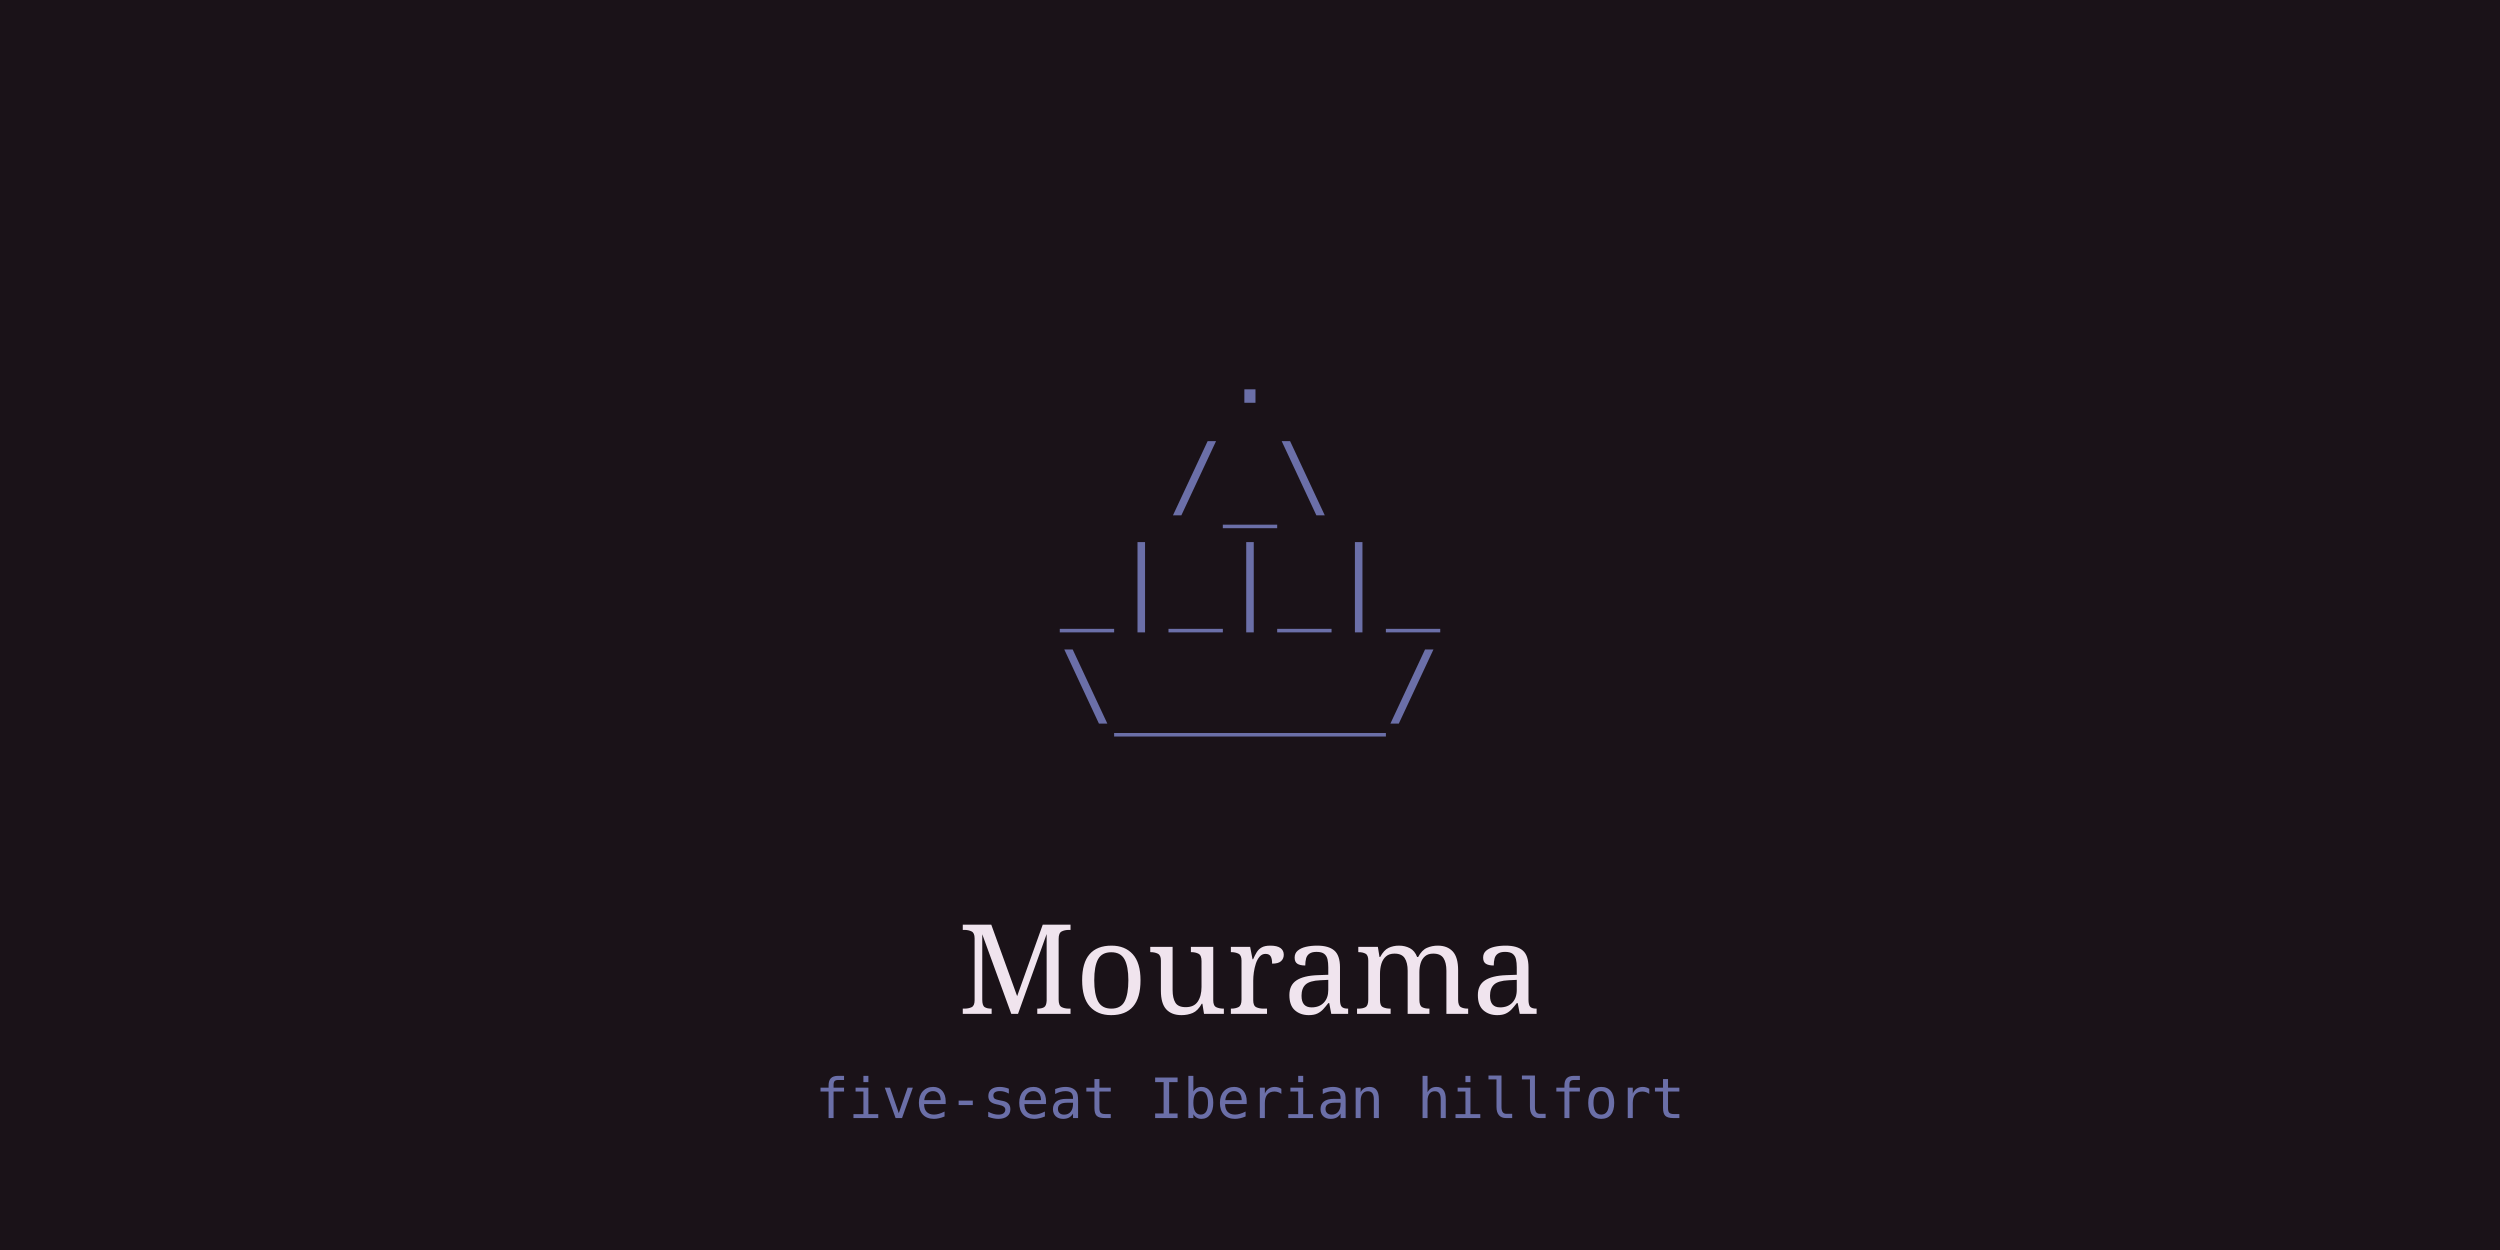
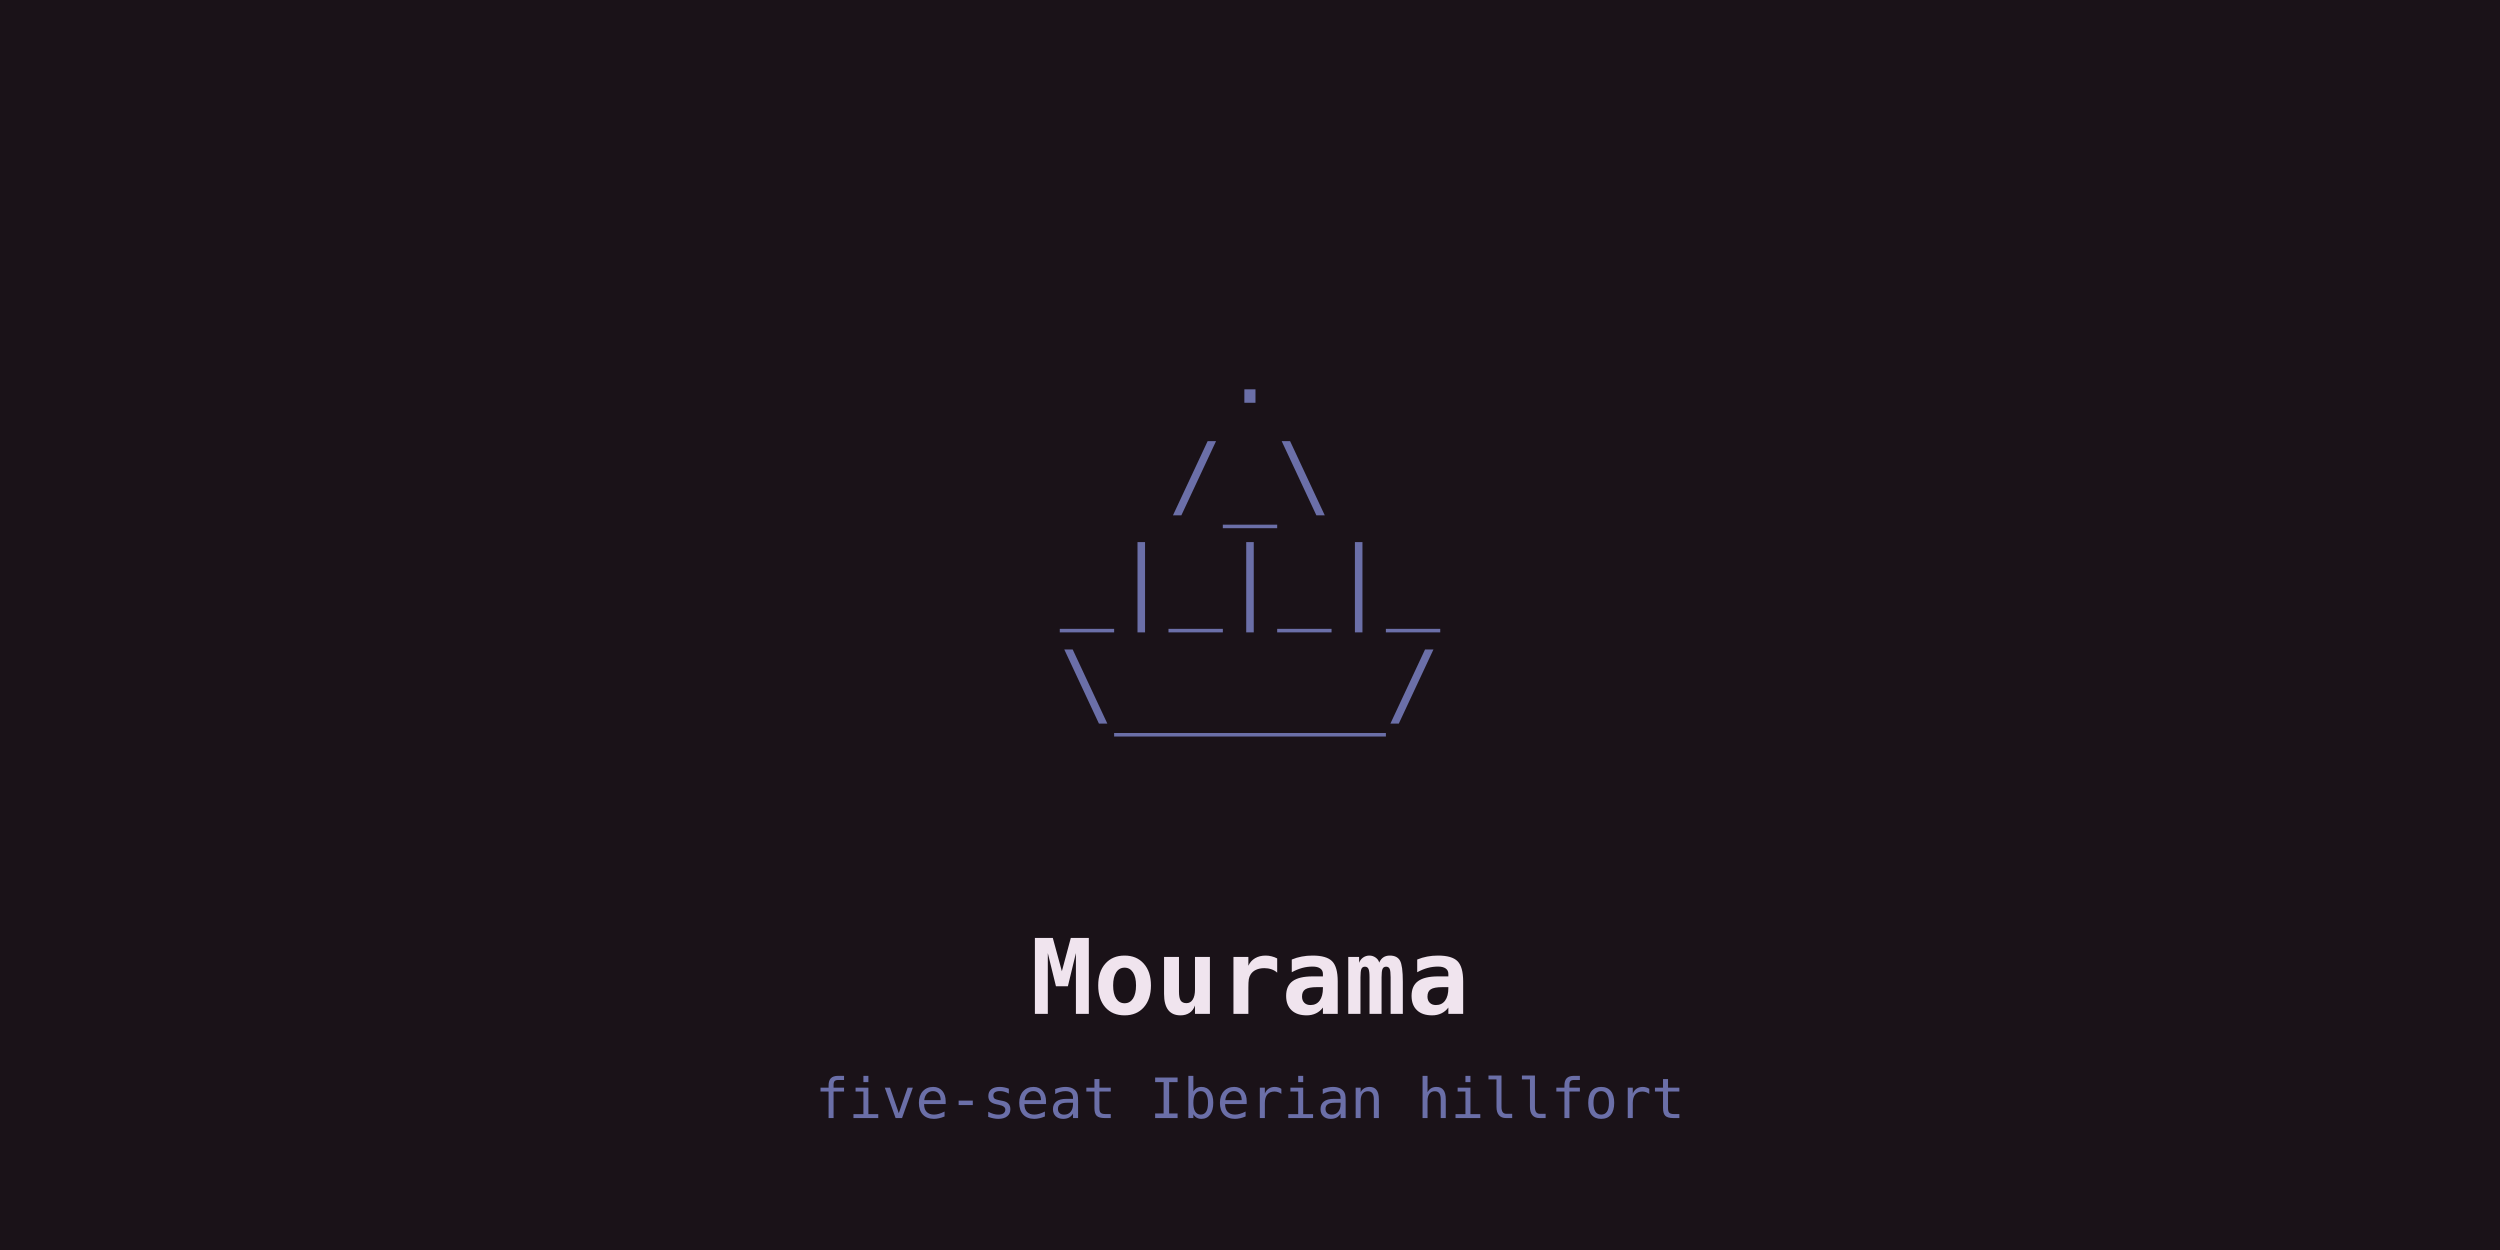
<svg xmlns="http://www.w3.org/2000/svg" width="720" height="360" viewBox="0 0 720 360">
  <rect width="720" height="360" fill="#1A1218" />
  <g font-family="DejaVu Sans Mono, Menlo, Consolas, monospace" font-size="26" text-anchor="middle">
    <text x="360" y="116" fill="#6B6FA8">   .   </text>
    <text x="360" y="146" fill="#6B6FA8">  /_\  </text>
    <text x="360" y="176" fill="#6B6FA8">_|_|_|_</text>
    <text x="360" y="206" fill="#6B6FA8">\_____/</text>
  </g>
-   <text x="360" y="292" fill="#F0E4EE" font-family="Fraunces, Georgia, serif" font-size="36" text-anchor="middle">Mourama</text>
+   <text x="360" y="292" fill="#F0E4EE" font-family="DejaVu Sans Mono, Menlo, Consolas, monospace" font-size="30" font-weight="bold" text-anchor="middle">Mourama</text>
  <text x="360" y="322" fill="#6B6FA8" font-family="DejaVu Sans Mono, monospace" font-size="16" text-anchor="middle">five-seat Iberian hillfort</text>
</svg>
